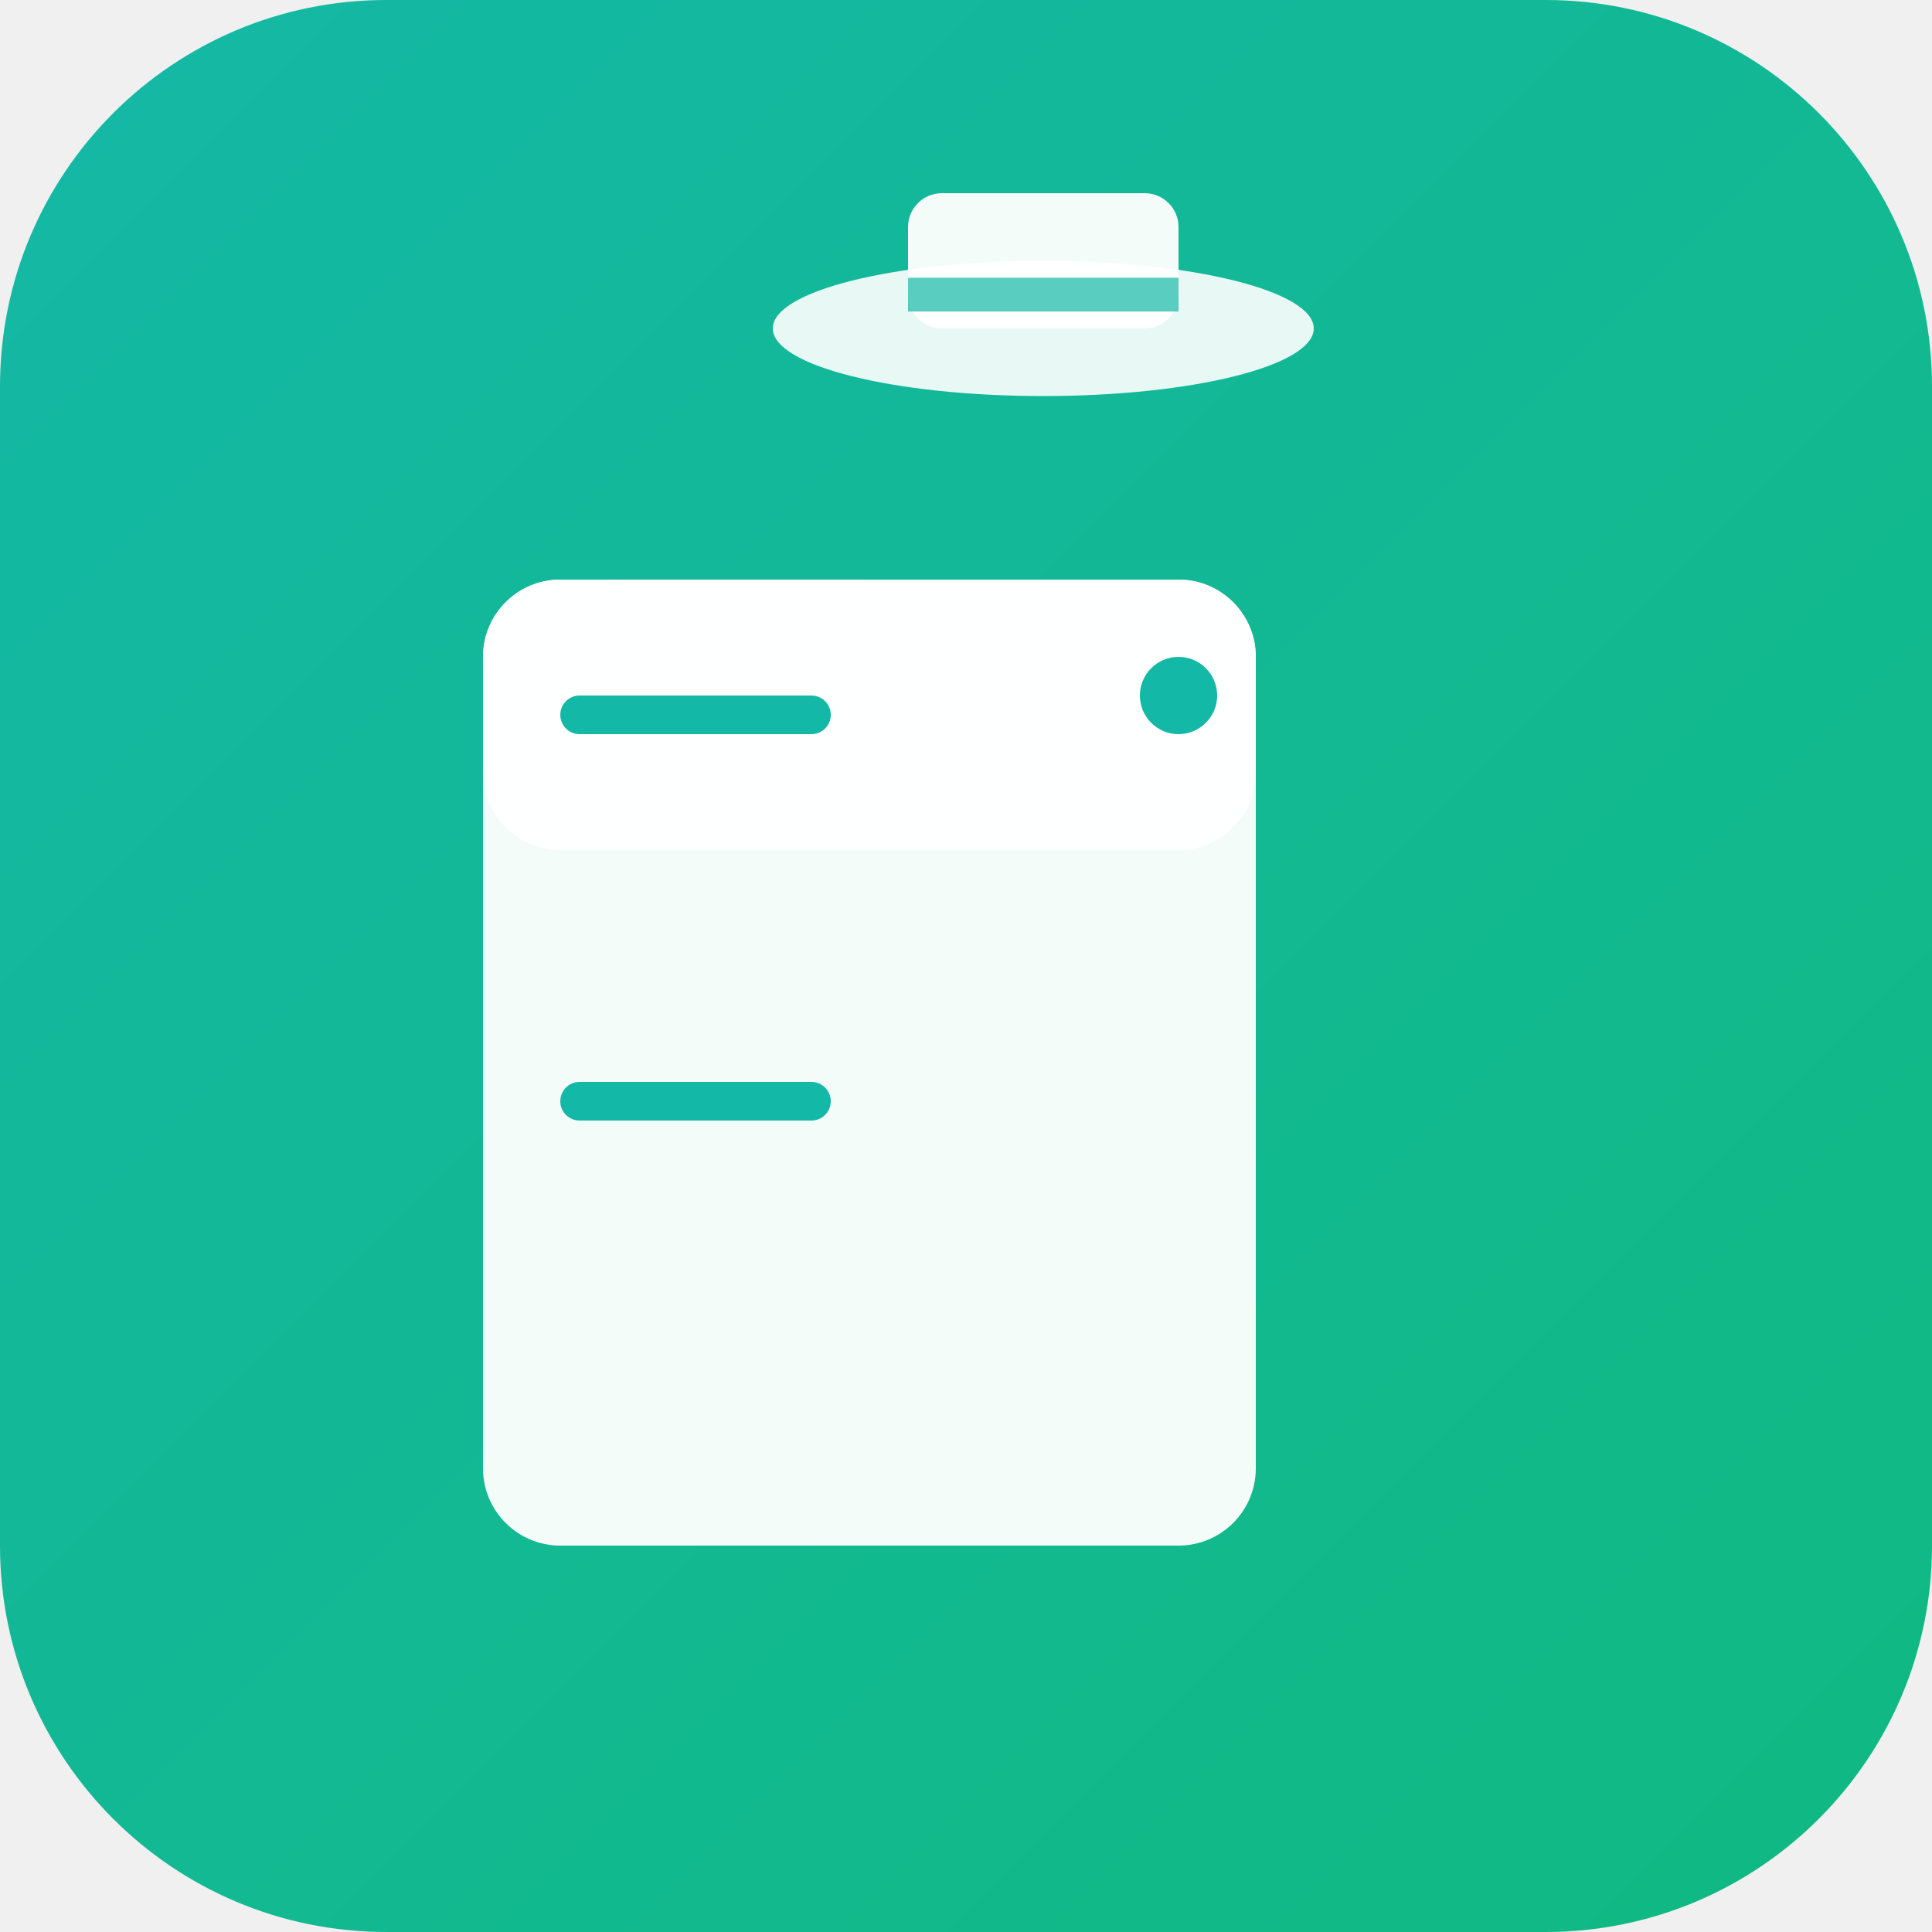
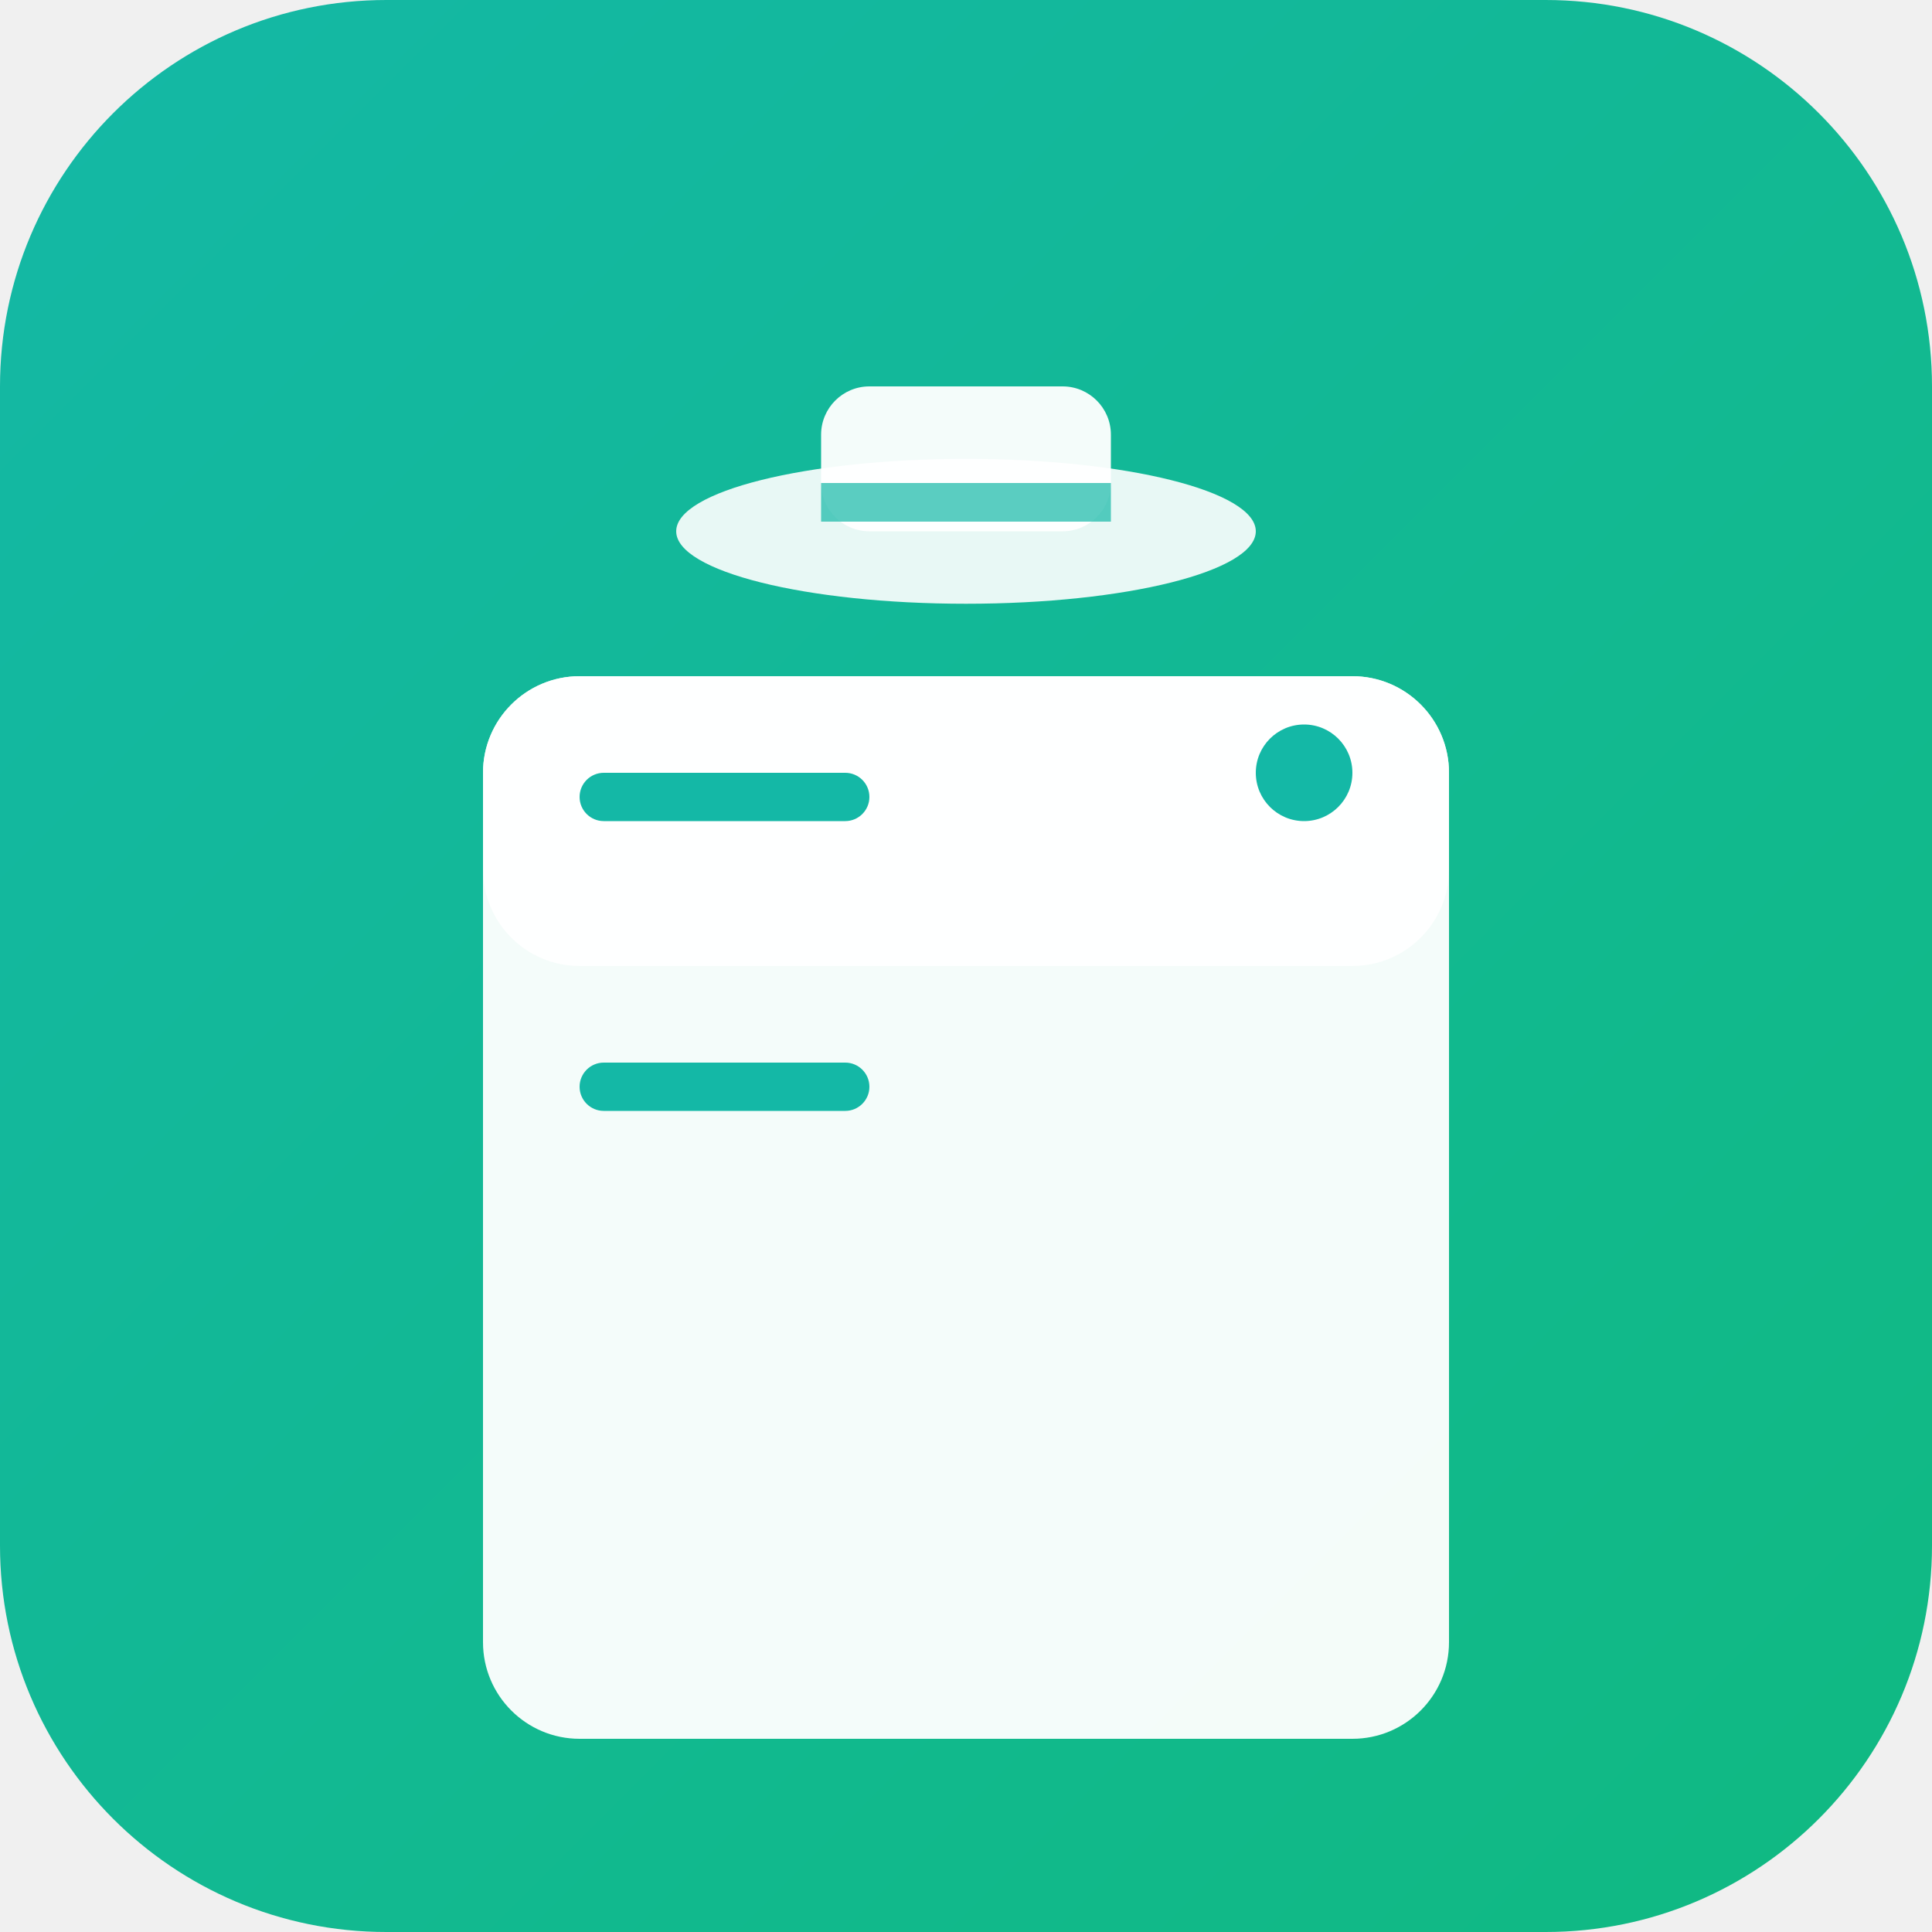
<svg xmlns="http://www.w3.org/2000/svg" width="40" height="40" viewBox="0 0 40 40" fill="none">
  <defs>
    <linearGradient id="bgGradient" x1="0%" y1="0%" x2="100%" y2="100%">
      <stop offset="0%" style="stop-color:#14b8a6;stop-opacity:1" />
      <stop offset="100%" style="stop-color:#10b981;stop-opacity:1" />
    </linearGradient>
  </defs>
  <rect width="40" height="40" rx="8" fill="url(#bgGradient)" />
-   <g transform="translate(10, 8) scale(0.8)">
-     <rect x="0" y="5" width="20" height="25" rx="2" fill="white" opacity="0.95" />
-     <rect x="0" y="5" width="20" height="7" rx="2" fill="white" opacity="0.9" />
-     <rect x="2" y="8" width="7" height="1" rx="0.5" fill="#14b8a6" />
-     <rect x="2" y="18" width="7" height="1" rx="0.5" fill="#14b8a6" />
-     <circle cx="18" cy="8" r="1" fill="#14b8a6" />
-   </g>
-   <g transform="translate(16, 4) scale(0.7)">
-     <ellipse cx="8" cy="4" rx="8" ry="2" fill="white" opacity="0.9" />
-     <rect x="4" y="0" width="8" height="4" rx="1" fill="white" opacity="0.95" />
-     <rect x="4" y="2.5" width="8" height="1" fill="#14b8a6" opacity="0.7" />
+   <g transform="translate(8, 6)">
+     <rect x="2" y="8" width="20" height="22" rx="2" fill="white" opacity="0.95" />
+     <rect x="2" y="8" width="20" height="6" rx="2" fill="white" opacity="0.9" />
+     <rect x="4" y="10" width="6" height="1" rx="0.5" fill="#14b8a6" />
+     <rect x="4" y="16" width="6" height="1" rx="0.5" fill="#14b8a6" />
+     <circle cx="19" cy="10" r="1" fill="#14b8a6" />
+     <g transform="translate(6, 2)">
+       <ellipse cx="6" cy="3" rx="6" ry="1.5" fill="white" opacity="0.9" />
+       <rect x="3" y="0" width="6" height="3" rx="1" fill="white" opacity="0.95" />
+       <rect x="3" y="2" width="6" height="0.8" fill="#14b8a6" opacity="0.7" />
+     </g>
  </g>
</svg>
